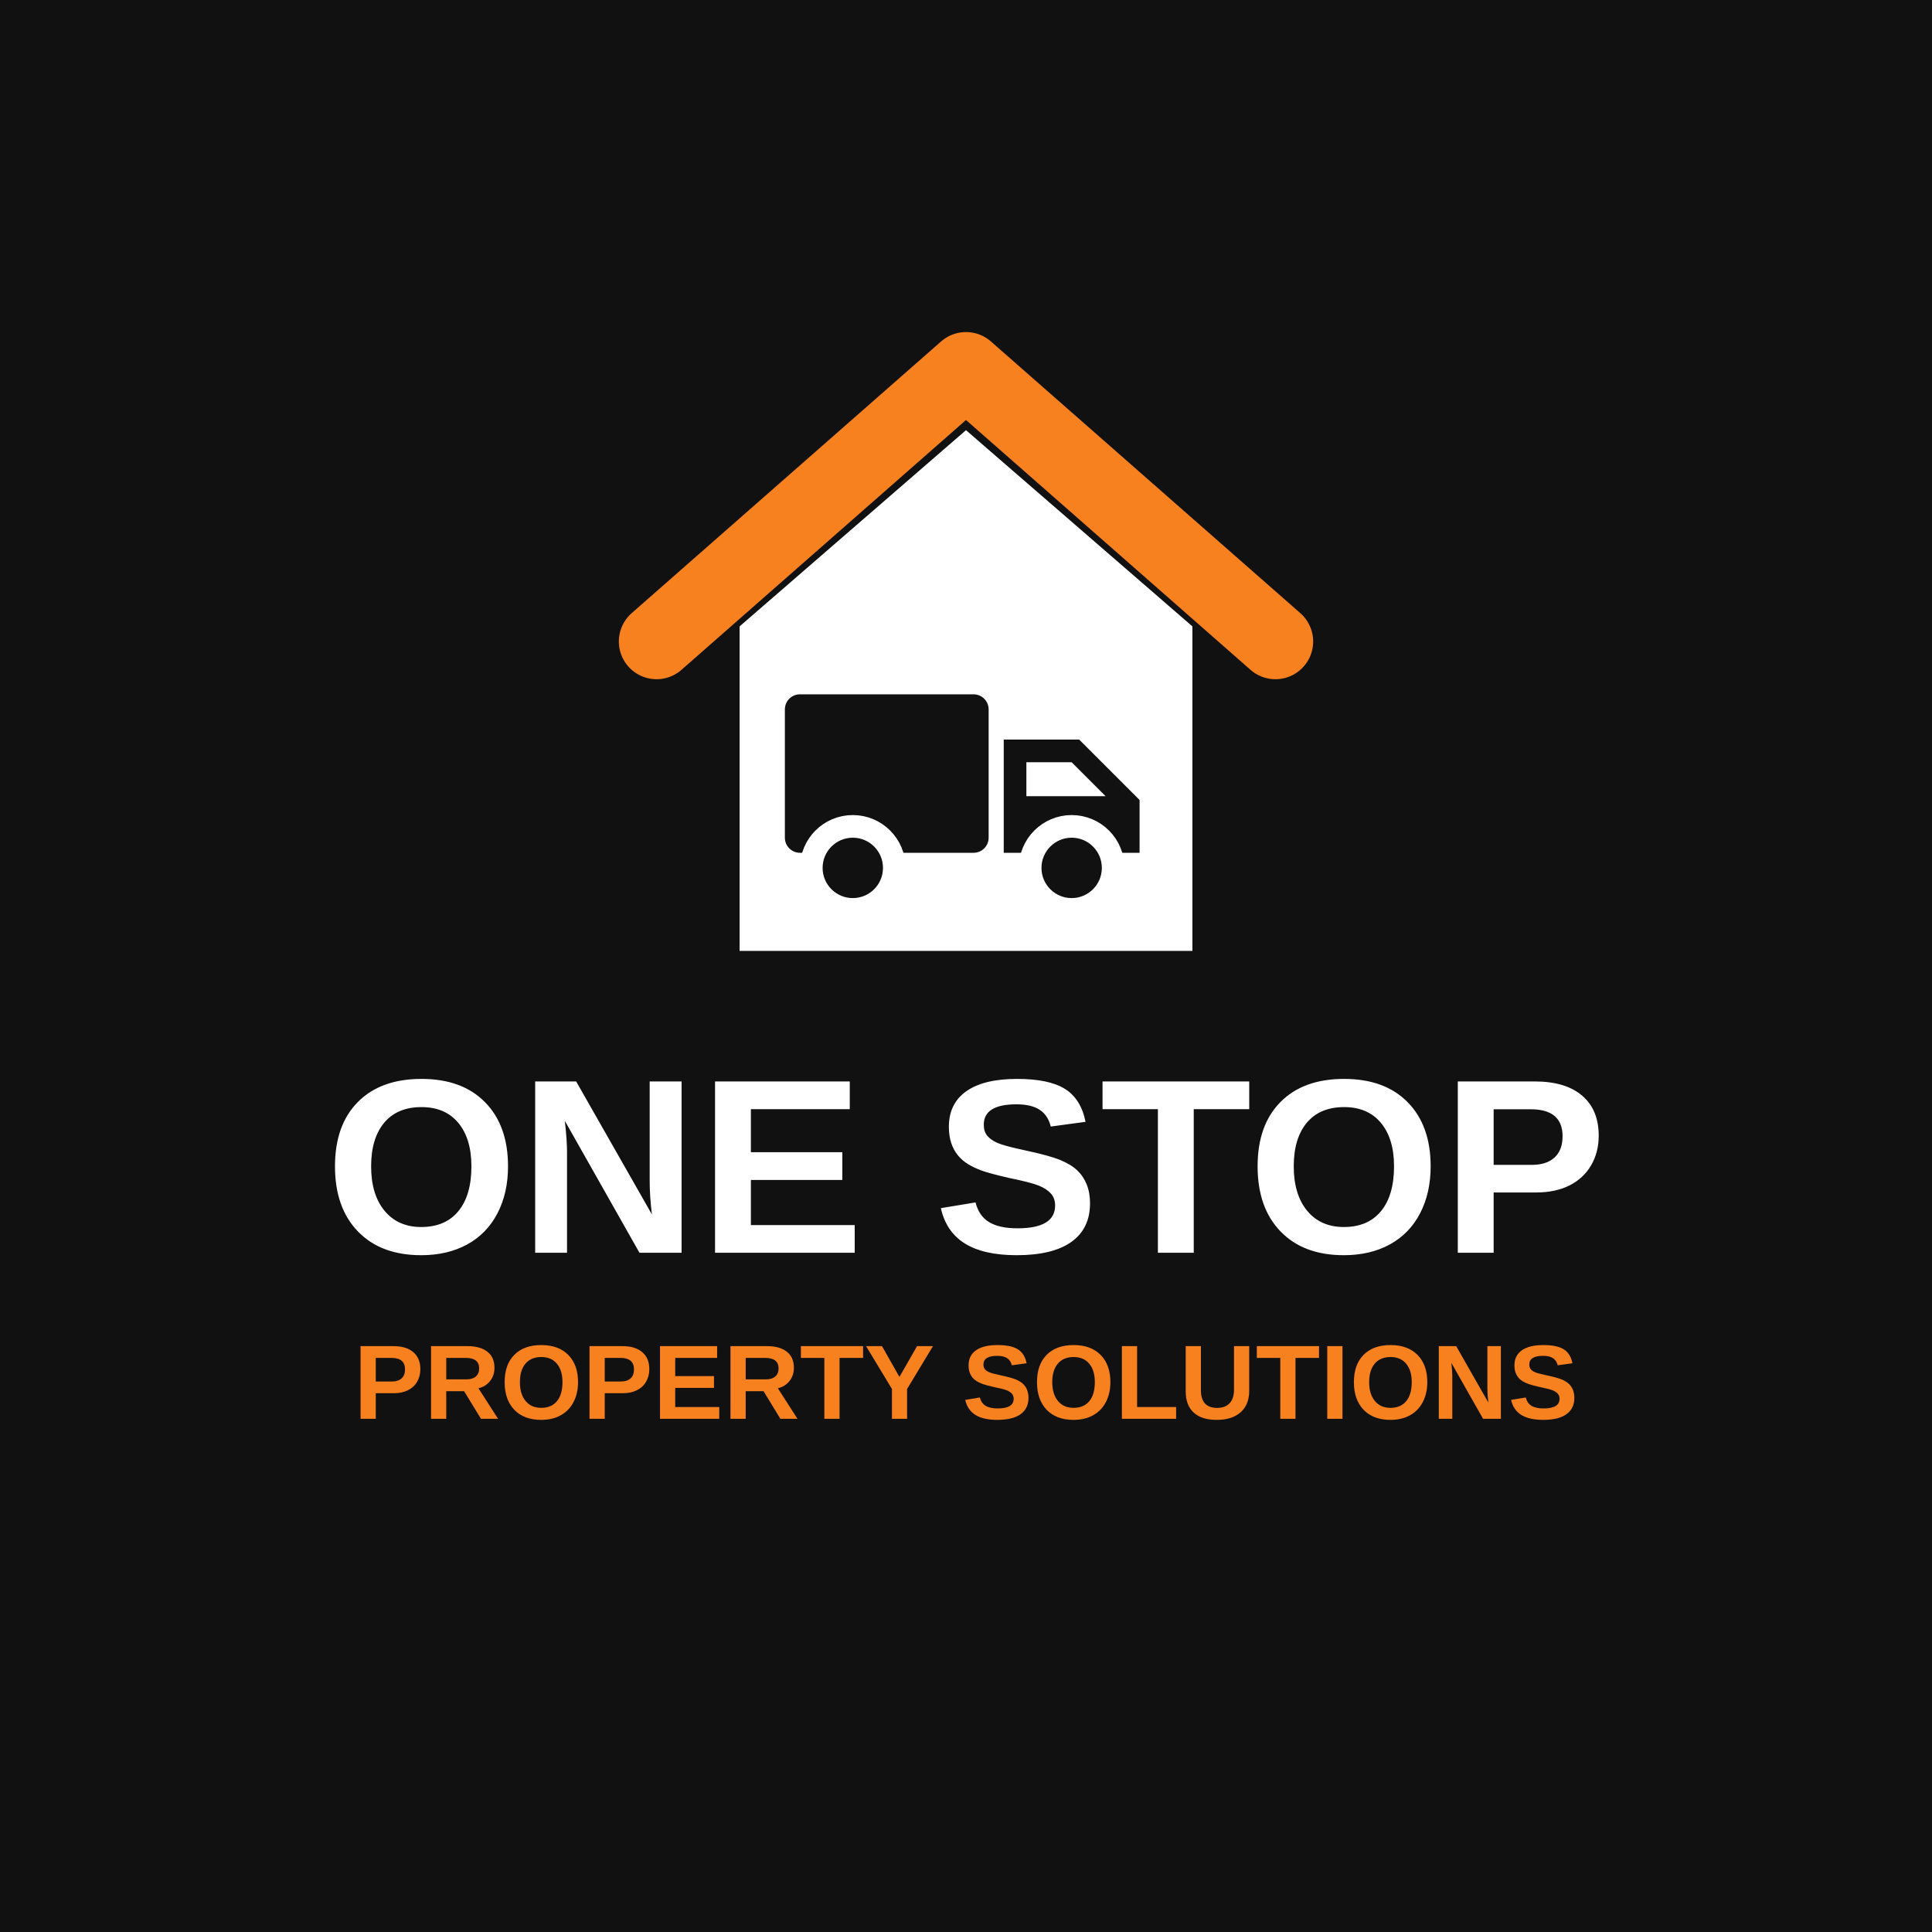
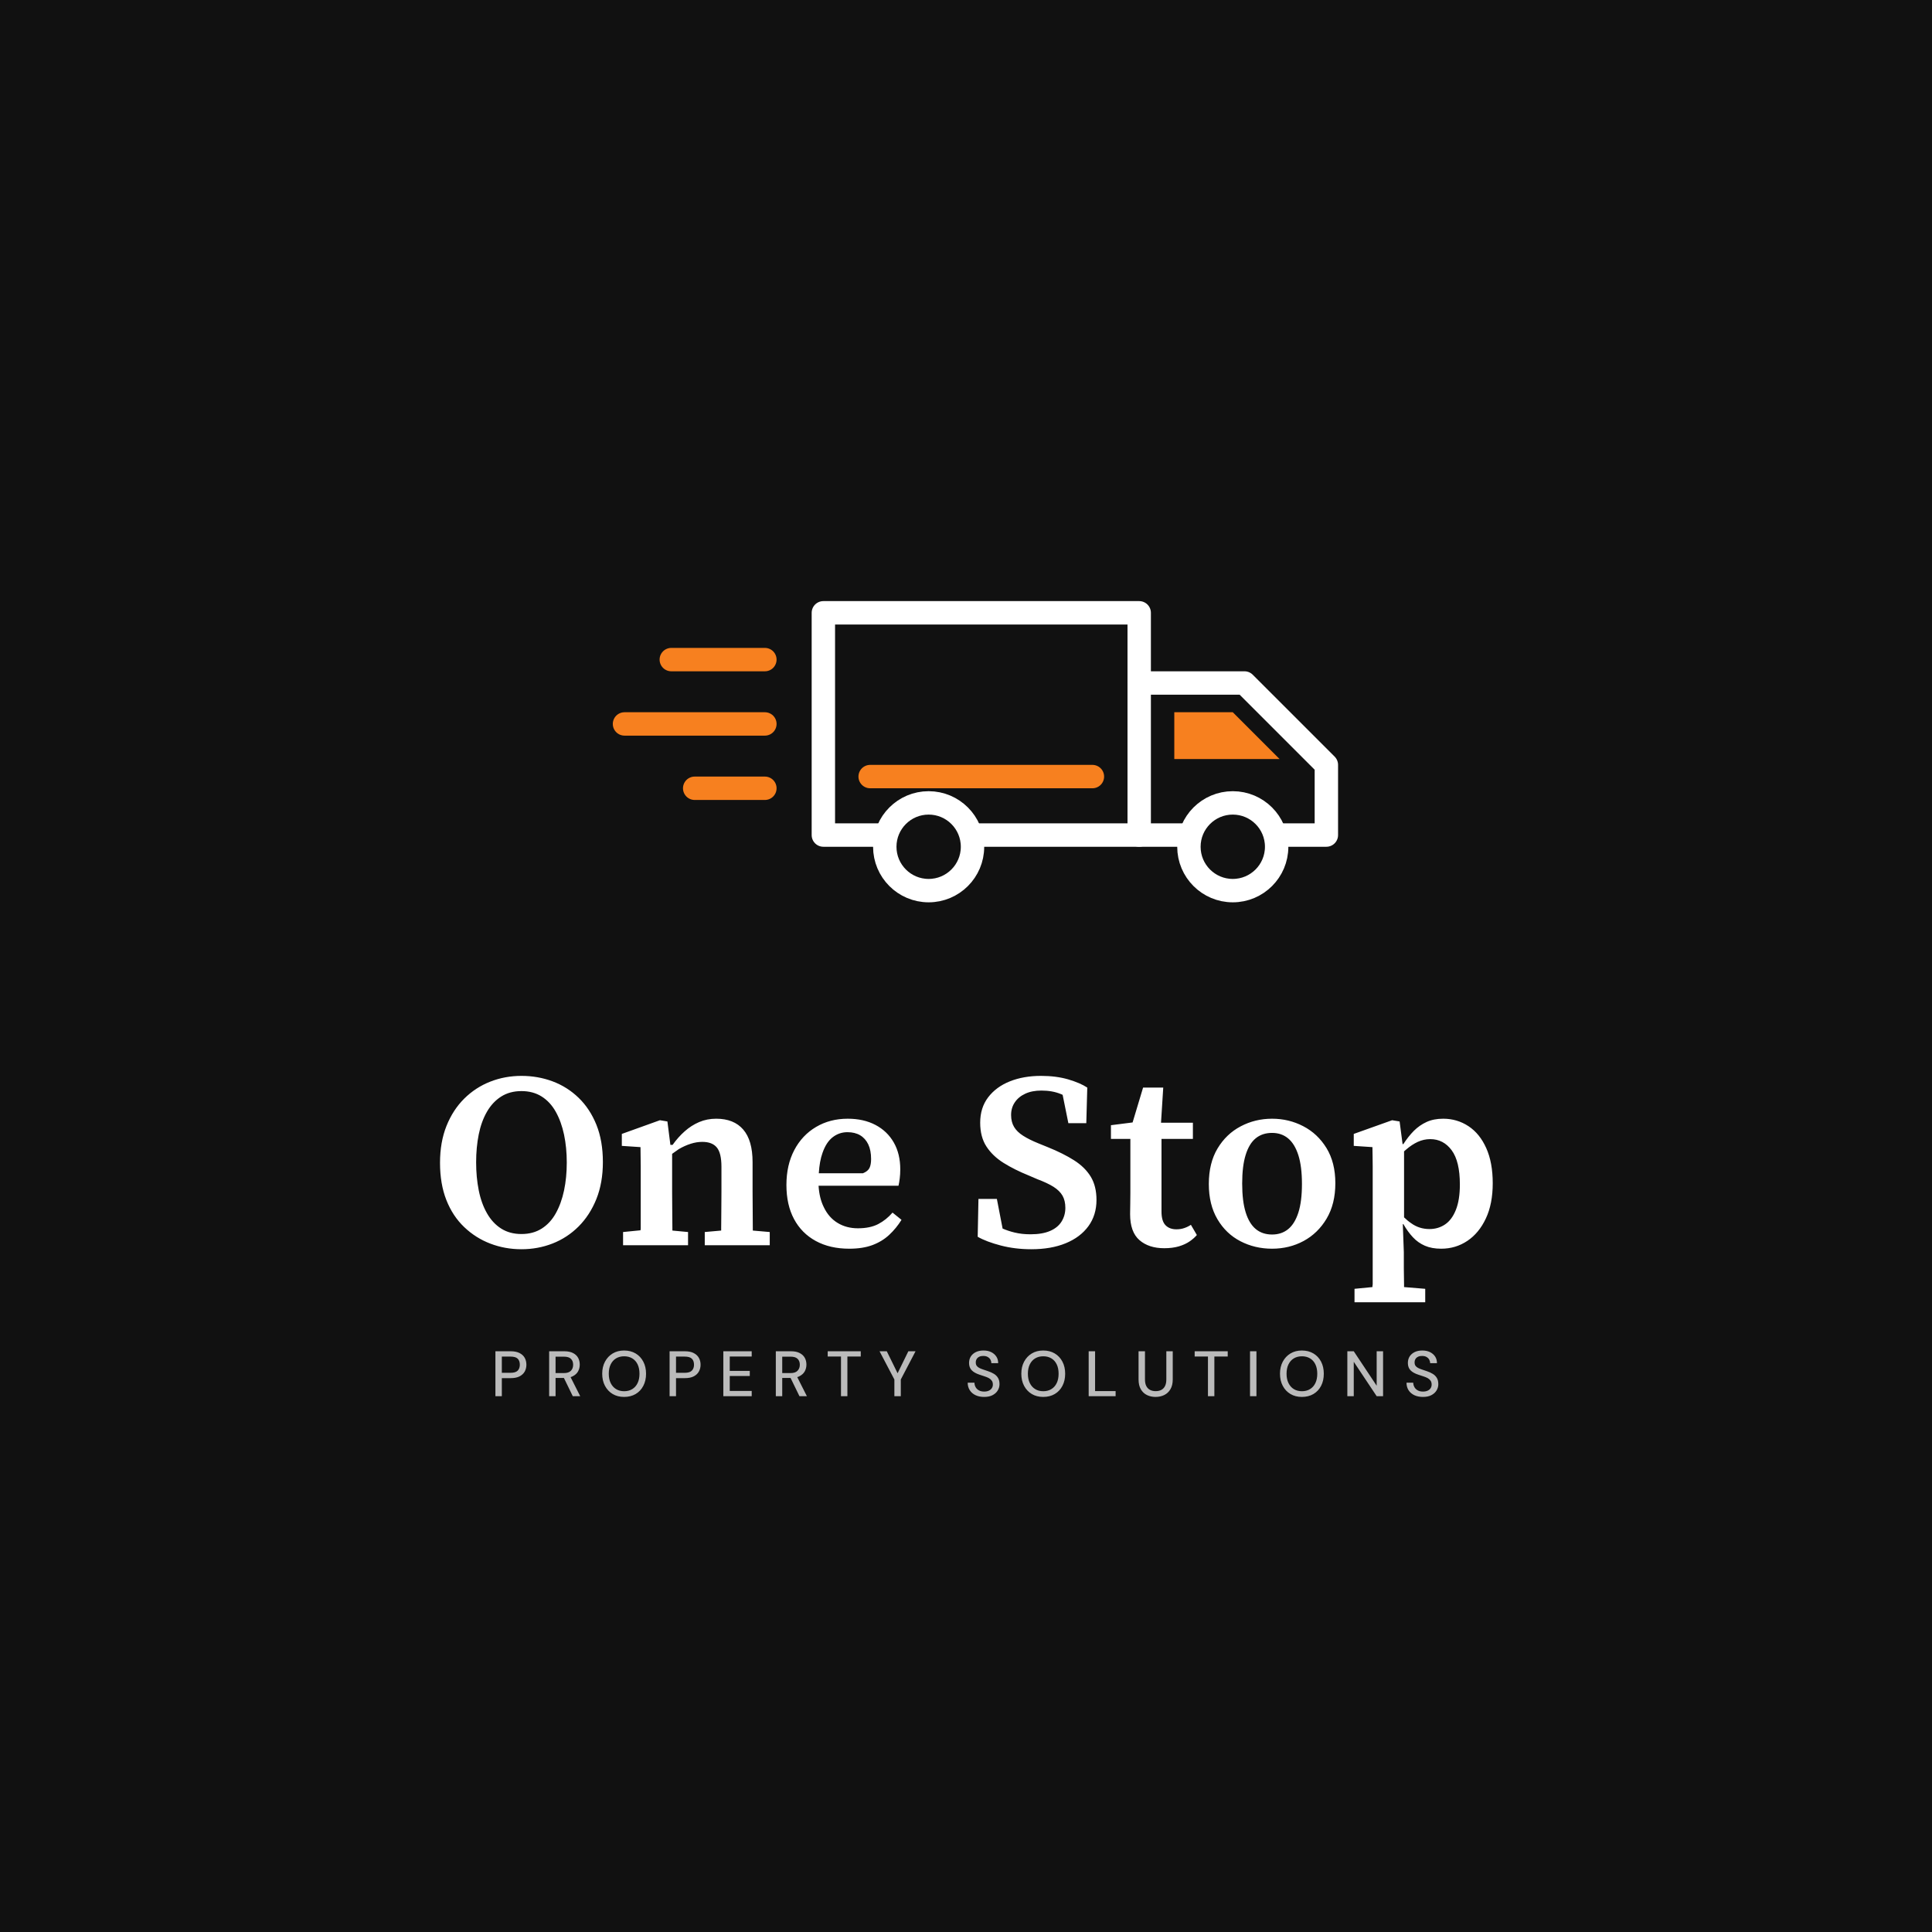
<svg xmlns="http://www.w3.org/2000/svg" viewBox="0 0 512 512" width="512" height="512" role="img" aria-labelledby="t">
  <rect width="512" height="512" fill="#111111" />
-   <g transform="translate(156 72) scale(2)">
-     <path d="M20 47 L50 21 L80 47 V90 H20 Z" fill="#FFFFFF" />
-     <path d="M9 49 L50 13 L91 49" fill="none" stroke="#F7801F" stroke-width="10" stroke-linecap="round" stroke-linejoin="round" />
-     <rect x="26" y="56" width="27" height="21" rx="2" fill="#111111" />
-     <path d="M55 62 H65 L73 70 V77 H55 Z" fill="#111111" />
-     <path d="M58 65 H64 L68.5 69.5 H58 Z" fill="#FFFFFF" />
-     <circle cx="35" cy="79" r="5.5" fill="#111111" stroke="#FFFFFF" stroke-width="3" />
-     <circle cx="64" cy="79" r="5.5" fill="#111111" stroke="#FFFFFF" stroke-width="3" />
+   <g transform="translate(212 150) scale(1.55)">
+     <g fill="none" stroke-linejoin="round" stroke-linecap="round" stroke-width="4">
+       <path d="M-22 16 H-6 M-30 27 H-6 M-18 38 H-6" stroke="#F7801F" />
+       <path d="M4 8 H58 V46 H4 Z" stroke="#FFFFFF" />
+       <path d="M58 20 H76 L90 34 V46 H58" stroke="#FFFFFF" />
+       <path d="M12 36 H50" stroke="#F7801F" />
+       <circle cx="22" cy="48" r="7.5" fill="#111111" stroke="#FFFFFF" />
+       <circle cx="74" cy="48" r="7.5" fill="#111111" stroke="#FFFFFF" />
+     </g>
+     <path d="M64 25 H74 L82 33 H64 Z" fill="#F7801F" />
  </g>
-   <text x="256" y="332" text-anchor="middle" textLength="340" lengthAdjust="spacingAndGlyphs" font-family="Montserrat, 'Arial Black', 'Helvetica Neue', Arial, sans-serif" font-weight="900" font-size="66" fill="#FFFFFF">ONE STOP</text>
-   <text x="256" y="376" text-anchor="middle" textLength="340" lengthAdjust="spacingAndGlyphs" font-family="Montserrat, 'Arial Black', 'Helvetica Neue', Arial, sans-serif" font-weight="800" font-size="28" fill="#F7801F">PROPERTY SOLUTIONS</text>
+   <path fill="#FFFFFF" d="M138.19 331.06L138.19 331.06Q133.83 331.06 129.94 329.57Q126.05 328.09 123.01 325.18Q119.97 322.28 118.29 318.02Q116.61 313.76 116.61 308.15L116.61 308.15Q116.61 302.68 118.32 298.39Q120.04 294.1 123.04 291.13Q126.05 288.16 129.94 286.64Q133.83 285.12 138.19 285.12L138.19 285.12Q142.55 285.12 146.44 286.57Q150.33 288.02 153.34 290.93Q156.34 293.83 158.06 298.09Q159.77 302.35 159.77 307.96L159.77 307.96Q159.77 313.43 158.06 317.72Q156.34 322.01 153.34 325.02Q150.33 328.02 146.44 329.54Q142.55 331.06 138.19 331.06M138.19 327.03L138.19 327.03Q141.29 327.03 143.57 325.58Q145.85 324.13 147.3 321.52Q148.75 318.91 149.48 315.48Q150.2 312.05 150.2 308.09L150.2 308.09Q150.2 304.13 149.48 300.7Q148.75 297.26 147.3 294.66Q145.85 292.05 143.57 290.6Q141.29 289.15 138.19 289.15L138.19 289.15Q135.09 289.15 132.81 290.6Q130.53 292.05 129.05 294.62Q127.56 297.2 126.87 300.63Q126.18 304.06 126.18 308.02L126.18 308.02Q126.18 311.98 126.87 315.45Q127.56 318.91 129.05 321.52Q130.53 324.13 132.81 325.58Q135.09 327.03 138.19 327.03M182.34 330L165.12 330L165.12 326.5L169.74 326.04Q169.74 325.84 169.8 325.58L169.8 325.58Q169.8 323.14 169.8 320.56L169.8 320.56L169.8 309.21Q169.8 307.89 169.77 306.6Q169.74 305.32 169.74 304L169.74 304L164.79 303.67L164.79 300.5L174.89 296.87L176.87 297.2L177.66 303.4L178.25 303.4Q179.7 301.36 181.45 299.81Q183.2 298.25 185.28 297.36Q187.36 296.47 189.8 296.47L189.8 296.47Q194.49 296.47 196.96 299.34Q199.44 302.21 199.44 307.96L199.44 307.96L199.44 315.81Q199.44 318.05 199.47 320.6Q199.5 323.14 199.5 325.58L199.5 325.58Q199.5 325.84 199.5 326.11L199.5 326.11L203.99 326.5L203.99 330L186.77 330L186.77 326.5L191.12 326.11Q191.12 325.84 191.12 325.58L191.12 325.58Q191.12 323.14 191.16 320.6Q191.19 318.05 191.19 315.81L191.19 315.81L191.19 309.21Q191.19 305.58 189.97 304.1Q188.75 302.61 186.11 302.61L186.11 302.61Q184.59 302.61 183.04 303.11Q181.49 303.6 179.9 304.52L179.9 304.52Q179.04 305.12 178.12 305.78L178.12 305.78L178.12 315.81Q178.12 317.99 178.15 320.56Q178.19 323.14 178.19 325.58L178.19 325.58Q178.19 325.84 178.19 326.11L178.19 326.11L182.34 326.5L182.34 330M225.05 330.92L225.05 330.92Q219.96 330.92 216.2 328.88Q212.44 326.83 210.43 323.07Q208.41 319.31 208.41 314.03Q208.41 308.75 210.49 304.79Q212.57 300.83 216.27 298.65Q219.96 296.47 224.65 296.47L224.65 296.47Q228.87 296.47 232.01 298.12Q235.14 299.77 236.86 302.77Q238.58 305.78 238.58 309.87L238.58 309.87Q238.58 311.19 238.44 312.28Q238.31 313.37 238.11 314.23L238.11 314.23L216.93 314.23Q217.13 317.53 218.31 319.9L218.31 319.9Q219.63 322.67 221.98 324.09Q224.32 325.51 227.36 325.51L227.36 325.51Q230.59 325.51 232.74 324.39Q234.88 323.27 236.53 321.35L236.53 321.35L238.91 323.27Q237.52 325.51 235.64 327.26Q233.76 329.01 231.18 329.97Q228.61 330.92 225.05 330.92M216.99 310.93L216.99 310.93L228.68 310.93Q230 310.4 230.43 309.51Q230.85 308.62 230.85 307.16L230.85 307.16Q230.85 304.85 230.1 303.27Q229.34 301.69 227.95 300.86Q226.56 300.04 224.58 300.04L224.58 300.04Q222.41 300.04 220.69 301.36Q218.97 302.68 217.98 305.51L217.98 305.51Q217.19 307.69 216.99 310.93M273.29 331.06L273.29 331.06Q269 331.06 265.21 330.07Q261.41 329.08 259.1 327.76L259.1 327.76L259.3 317.72L264.18 317.72L265.7 325.58Q267.22 326.24 268.87 326.63L268.87 326.63Q270.78 327.1 273.09 327.1L273.09 327.1Q276.26 327.1 278.31 326.2Q280.35 325.31 281.34 323.7Q282.33 322.08 282.33 320.1L282.33 320.1Q282.33 318.19 281.58 316.87Q280.82 315.55 279.2 314.52Q277.58 313.5 274.94 312.51L274.94 312.51L272.63 311.52Q268.87 310 265.97 308.19Q263.06 306.37 261.41 303.83Q259.76 301.29 259.76 297.53L259.76 297.53Q259.76 293.57 261.87 290.8Q263.99 288.02 267.62 286.57Q271.25 285.12 275.87 285.12L275.87 285.12Q279.89 285.12 283.06 286.04Q286.23 286.97 288.14 288.22L288.14 288.22L287.88 297.66L283.13 297.66L281.61 290.14Q281.34 290 281.15 289.94L281.15 289.94Q278.9 289.01 276 289.01L276 289.01Q273.49 289.01 271.71 289.84Q269.93 290.66 268.94 292.12Q267.95 293.57 267.95 295.48L267.95 295.48Q267.95 297.33 268.74 298.65Q269.53 299.97 271.15 300.99Q272.76 302.02 275.21 303.01L275.21 303.01L277.65 304Q281.74 305.65 284.64 307.49Q287.55 309.34 289.07 311.85Q290.58 314.36 290.58 317.99L290.58 317.99Q290.58 322.01 288.44 324.95Q286.29 327.89 282.43 329.47Q278.57 331.06 273.29 331.06M308.54 330.79L308.54 330.79Q304.44 330.79 301.97 328.65Q299.49 326.5 299.49 321.75L299.49 321.75Q299.49 320.36 299.53 319.01Q299.56 317.66 299.56 316.07L299.56 316.07L299.56 301.82L294.41 301.82L294.41 298.19L300.15 297.46L302.93 288.22L308.27 288.22L307.68 297.53L316.13 297.53L316.13 301.82L307.81 301.82L307.81 321.09Q307.81 323.6 308.87 324.69Q309.92 325.78 311.77 325.78L311.77 325.78Q312.89 325.78 313.85 325.45Q314.81 325.12 315.6 324.59L315.6 324.59L317.18 327.29Q316.46 328.15 315.27 328.98Q314.08 329.8 312.4 330.3Q310.71 330.79 308.54 330.79M337.11 330.92L337.11 330.92Q332.56 330.92 328.73 328.94Q324.9 326.96 322.63 323.1Q320.35 319.24 320.35 313.76L320.35 313.76Q320.35 308.22 322.66 304.36Q324.97 300.5 328.8 298.49Q332.63 296.47 337.11 296.47L337.11 296.47Q341.54 296.47 345.36 298.45Q349.19 300.43 351.54 304.26Q353.88 308.09 353.88 313.57L353.88 313.57Q353.88 319.04 351.57 322.94Q349.26 326.83 345.46 328.88Q341.67 330.92 337.11 330.92M337.11 327.16L337.11 327.16Q339.62 327.16 341.37 325.74Q343.12 324.32 344.08 321.35Q345.03 318.38 345.03 313.76L345.03 313.76Q345.03 309.14 344.08 306.14Q343.12 303.14 341.37 301.69Q339.62 300.23 337.11 300.23L337.11 300.23Q334.54 300.23 332.79 301.65Q331.04 303.07 330.12 306.04Q329.19 309.01 329.19 313.63L329.19 313.63Q329.19 318.32 330.12 321.29Q331.04 324.26 332.79 325.71Q334.54 327.16 337.11 327.16M377.7 345.11L358.96 345.11L358.96 341.55L363.71 341.09Q363.71 340.76 363.78 340.36L363.78 340.36Q363.78 338.12 363.78 335.87L363.78 335.87L363.78 309.21Q363.78 307.89 363.75 306.6Q363.71 305.32 363.71 304L363.71 304L358.76 303.67L358.76 300.5L368.93 296.87L370.91 297.2L371.7 303.2L371.9 303.2Q373.22 301.16 374.7 299.67Q376.19 298.19 378.07 297.33Q379.95 296.47 382.46 296.47L382.46 296.47Q386.15 296.47 389.16 298.45Q392.16 300.43 393.87 304.26Q395.59 308.09 395.59 313.57Q395.59 319.04 393.77 322.9Q391.96 326.77 388.86 328.85Q385.76 330.92 381.93 330.92L381.93 330.92Q379.42 330.92 377.61 330.13Q375.79 329.34 374.44 327.89Q373.08 326.44 371.9 324.39L371.9 324.39L371.83 324.39L371.76 324.46L372.03 331.85L372.03 336.14Q372.03 338.32 372.09 340.49L372.09 340.49Q372.09 340.82 372.09 341.09L372.09 341.09L377.7 341.55L377.7 345.11M372.09 305.12L372.09 322.61Q373.02 323.53 374.01 324.19L374.01 324.19Q376.12 325.71 378.83 325.71L378.83 325.71Q381.14 325.71 382.95 324.49Q384.77 323.27 385.82 320.63Q386.88 317.99 386.88 313.9L386.88 313.9Q386.88 307.76 384.7 304.82Q382.52 301.88 379.02 301.88L379.02 301.88Q377.31 301.88 375.72 302.61Q374.14 303.34 372.62 304.66L372.62 304.66Q372.36 304.85 372.09 305.12L372.09 305.12" />
+   <path fill="#BBBBBB" d="M132.99 370L131.29 370L131.29 358.1L135.35 358.1Q136.78 358.1 137.7 358.58Q138.62 359.05 139.06 359.85Q139.5 360.65 139.5 361.67L139.5 361.67Q139.5 362.64 139.07 363.45Q138.63 364.25 137.71 364.74Q136.8 365.22 135.35 365.22L135.35 365.22L132.99 365.22L132.99 370M132.99 359.51L132.99 363.81L135.28 363.81Q136.63 363.81 137.2 363.23Q137.76 362.64 137.76 361.67L137.76 361.67Q137.76 360.63 137.2 360.07Q136.63 359.51 135.28 359.51L135.28 359.51L132.99 359.51M147.23 370L145.53 370L145.53 358.1L149.56 358.1Q150.97 358.1 151.88 358.58Q152.78 359.05 153.21 359.84Q153.64 360.63 153.64 361.64L153.64 361.64Q153.64 362.59 153.21 363.4Q152.78 364.2 151.86 364.68L151.86 364.68Q151.57 364.85 151.21 364.95L151.21 364.95L153.76 370L151.79 370L149.44 365.17L147.23 365.17L147.23 370M147.23 359.53L147.23 363.88L149.44 363.88Q150.7 363.88 151.3 363.26Q151.89 362.64 151.89 361.67L151.89 361.67Q151.89 360.68 151.31 360.11Q150.74 359.53 149.44 359.53L149.44 359.53L147.23 359.53M165.39 370.2L165.39 370.2Q163.67 370.2 162.37 369.43Q161.07 368.66 160.33 367.27Q159.59 365.89 159.59 364.05L159.59 364.05Q159.59 362.23 160.33 360.85Q161.07 359.46 162.37 358.68Q163.67 357.9 165.39 357.9L165.39 357.9Q167.14 357.9 168.45 358.68Q169.76 359.46 170.48 360.85Q171.21 362.23 171.21 364.05L171.21 364.05Q171.21 365.89 170.48 367.27Q169.76 368.66 168.45 369.43Q167.14 370.2 165.39 370.2M165.41 368.69L165.41 368.69Q166.63 368.69 167.55 368.13Q168.47 367.57 168.97 366.53Q169.47 365.5 169.47 364.05L169.47 364.05Q169.47 362.61 168.97 361.57Q168.47 360.53 167.55 359.98Q166.63 359.43 165.41 359.43L165.41 359.43Q164.19 359.43 163.27 359.98Q162.35 360.53 161.84 361.57Q161.33 362.61 161.33 364.05L161.33 364.05Q161.33 365.5 161.84 366.53Q162.35 367.57 163.27 368.13Q164.19 368.69 165.41 368.69M179.15 370L177.45 370L177.45 358.1L181.51 358.1Q182.94 358.1 183.85 358.58Q184.77 359.05 185.21 359.85Q185.66 360.65 185.66 361.67L185.66 361.67Q185.66 362.64 185.22 363.45Q184.79 364.25 183.87 364.74Q182.95 365.22 181.51 365.22L181.51 365.22L179.15 365.22L179.15 370M179.15 359.51L179.15 363.81L181.44 363.81Q182.78 363.81 183.35 363.23Q183.92 362.64 183.92 361.67L183.92 361.67Q183.92 360.63 183.35 360.07Q182.78 359.51 181.44 359.51L181.44 359.51L179.15 359.51M199.21 370L191.69 370L191.69 358.1L199.21 358.1L199.21 359.49L193.39 359.49L193.39 363.3L198.7 363.3L198.7 364.66L193.39 364.66L193.39 368.61L199.21 368.61L199.21 370M207.3 370L205.6 370L205.6 358.1L209.63 358.1Q211.04 358.1 211.94 358.58Q212.84 359.05 213.28 359.84Q213.71 360.63 213.71 361.64L213.71 361.64Q213.71 362.59 213.28 363.4Q212.84 364.2 211.92 364.68L211.92 364.68Q211.64 364.85 211.28 364.95L211.28 364.95L213.83 370L211.86 370L209.51 365.17L207.3 365.17L207.3 370M207.3 359.53L207.3 363.88L209.51 363.88Q210.77 363.88 211.36 363.26Q211.96 362.64 211.96 361.67L211.96 361.67Q211.96 360.68 211.38 360.11Q210.8 359.53 209.51 359.53L209.51 359.53L207.3 359.53M224.57 370L222.87 370L222.87 359.49L219.35 359.49L219.35 358.1L228.11 358.1L228.11 359.49L224.57 359.49L224.57 370M238.72 370L237.02 370L237.02 365.58L233.09 358.1L235.01 358.1L237.87 363.93L240.72 358.1L242.63 358.1L238.72 365.58L238.72 370M260.82 370.2L260.82 370.2Q259.51 370.2 258.53 369.74Q257.54 369.27 257 368.42Q256.45 367.57 256.45 366.43L256.45 366.43L258.24 366.43Q258.25 367.08 258.55 367.61Q258.85 368.15 259.42 368.46Q259.99 368.78 260.82 368.78L260.82 368.78Q261.53 368.78 262.05 368.54Q262.57 368.3 262.84 367.88Q263.12 367.47 263.12 366.92L263.12 366.92Q263.12 366.29 262.83 365.89Q262.54 365.48 262.05 365.21Q261.57 364.95 260.93 364.75Q260.29 364.54 259.6 364.31L259.6 364.31Q258.19 363.85 257.5 363.12Q256.81 362.38 256.81 361.21L256.81 361.21Q256.81 360.21 257.28 359.47Q257.76 358.73 258.62 358.31Q259.48 357.9 260.65 357.9L260.65 357.9Q261.81 357.9 262.67 358.32Q263.54 358.75 264.03 359.49Q264.53 360.24 264.53 361.25L264.53 361.25L262.72 361.25Q262.72 360.79 262.49 360.34Q262.25 359.9 261.77 359.62Q261.3 359.34 260.6 359.34L260.6 359.34Q260.02 359.32 259.56 359.53Q259.1 359.73 258.85 360.12Q258.59 360.51 258.59 361.06Q258.59 361.6 258.82 361.93Q259.05 362.26 259.49 362.5Q259.94 362.74 260.53 362.93L260.53 362.93L261.82 363.37Q262.71 363.66 263.4 364.08Q264.08 364.49 264.48 365.15Q264.88 365.8 264.88 366.82L264.88 366.82Q264.88 367.7 264.42 368.47Q263.97 369.24 263.06 369.72Q262.16 370.2 260.82 370.2M276.46 370.2L276.46 370.2Q274.74 370.2 273.44 369.43Q272.14 368.66 271.4 367.27Q270.66 365.89 270.66 364.05L270.66 364.05Q270.66 362.23 271.4 360.85Q272.14 359.46 273.44 358.68Q274.74 357.9 276.46 357.9L276.46 357.9Q278.21 357.9 279.52 358.68Q280.83 359.46 281.55 360.85Q282.28 362.23 282.28 364.05L282.28 364.05Q282.28 365.89 281.55 367.27Q280.83 368.66 279.52 369.43Q278.21 370.2 276.46 370.2M276.48 368.69L276.48 368.69Q277.7 368.69 278.62 368.13Q279.54 367.57 280.04 366.53Q280.54 365.5 280.54 364.05L280.54 364.05Q280.54 362.61 280.04 361.57Q279.54 360.53 278.62 359.98Q277.7 359.43 276.48 359.43L276.48 359.43Q275.25 359.43 274.34 359.98Q273.42 360.53 272.91 361.57Q272.4 362.61 272.4 364.05L272.4 364.05Q272.4 365.5 272.91 366.53Q273.42 367.57 274.34 368.13Q275.25 368.69 276.48 368.69M295.65 370L288.51 370L288.51 358.1L290.21 358.1L290.21 368.66L295.65 368.66L295.65 370M306.23 370.2L306.23 370.2Q304.97 370.2 303.95 369.7Q302.93 369.2 302.33 368.17Q301.73 367.14 301.73 365.55L301.73 365.55L301.73 358.1L303.43 358.1L303.43 365.56Q303.43 366.63 303.78 367.32Q304.14 368.01 304.78 368.34Q305.41 368.67 306.26 368.67L306.26 368.67Q307.13 368.67 307.76 368.34Q308.39 368.01 308.74 367.32Q309.09 366.63 309.09 365.56L309.09 365.56L309.09 358.1L310.79 358.1L310.79 365.55Q310.79 367.14 310.17 368.17Q309.56 369.2 308.53 369.7Q307.49 370.2 306.23 370.2M321.82 370L320.12 370L320.12 359.49L316.6 359.49L316.6 358.1L325.36 358.1L325.36 359.49L321.82 359.49L321.82 370M332.97 370L331.27 370L331.27 358.1L332.97 358.1L332.97 370M345.01 370.2L345.01 370.2Q343.29 370.2 341.99 369.43Q340.69 368.66 339.95 367.27Q339.21 365.89 339.21 364.05L339.21 364.05Q339.21 362.23 339.95 360.85Q340.69 359.46 341.99 358.68Q343.29 357.9 345.01 357.9L345.01 357.9Q346.76 357.9 348.07 358.68Q349.38 359.46 350.1 360.85Q350.82 362.23 350.82 364.05L350.82 364.05Q350.82 365.89 350.1 367.27Q349.38 368.66 348.07 369.43Q346.76 370.2 345.01 370.2M345.03 368.69L345.03 368.69Q346.25 368.69 347.17 368.13Q348.09 367.57 348.59 366.53Q349.09 365.5 349.09 364.05L349.09 364.05Q349.09 362.61 348.59 361.57Q348.09 360.53 347.17 359.98Q346.25 359.43 345.03 359.43L345.03 359.43Q343.8 359.43 342.88 359.98Q341.97 360.53 341.46 361.57Q340.95 362.61 340.95 364.05L340.95 364.05Q340.95 365.5 341.46 366.53Q341.97 367.57 342.88 368.13Q343.8 368.69 345.03 368.69M358.76 370L357.06 370L357.06 358.1L358.76 358.1L364.83 367.23L364.83 358.1L366.53 358.1L366.53 370L364.83 370L358.76 360.89L358.76 370M377.11 370.2L377.11 370.2Q375.8 370.2 374.81 369.74Q373.83 369.27 373.28 368.42Q372.74 367.57 372.74 366.43L372.74 366.43L374.52 366.43Q374.54 367.08 374.84 367.61Q375.14 368.15 375.71 368.46Q376.27 368.78 377.11 368.78L377.11 368.78Q377.82 368.78 378.34 368.54Q378.86 368.3 379.13 367.88Q379.4 367.47 379.4 366.92L379.4 366.92Q379.4 366.29 379.11 365.89Q378.82 365.48 378.34 365.21Q377.86 364.95 377.22 364.75Q376.58 364.54 375.88 364.31L375.88 364.31Q374.47 363.85 373.78 363.12Q373.1 362.38 373.1 361.21L373.1 361.21Q373.1 360.21 373.57 359.47Q374.05 358.73 374.91 358.31Q375.76 357.9 376.94 357.9L376.94 357.9Q378.09 357.9 378.96 358.32Q379.83 358.75 380.32 359.49Q380.81 360.24 380.81 361.25L380.81 361.25L379.01 361.25Q379.01 360.79 378.77 360.34Q378.54 359.9 378.06 359.62Q377.58 359.34 376.89 359.34L376.89 359.34Q376.31 359.32 375.85 359.53Q375.39 359.73 375.14 360.12Q374.88 360.51 374.88 361.06Q374.88 361.6 375.11 361.93Q375.34 362.26 375.78 362.5Q376.22 362.74 376.82 362.93L376.82 362.93L378.11 363.37Q379 363.66 379.68 364.08Q380.37 364.49 380.77 365.15Q381.17 365.8 381.17 366.82L381.17 366.82Q381.17 367.7 380.71 368.47Q380.25 369.24 379.35 369.72Q378.45 370.2 377.11 370.2" />
</svg>
